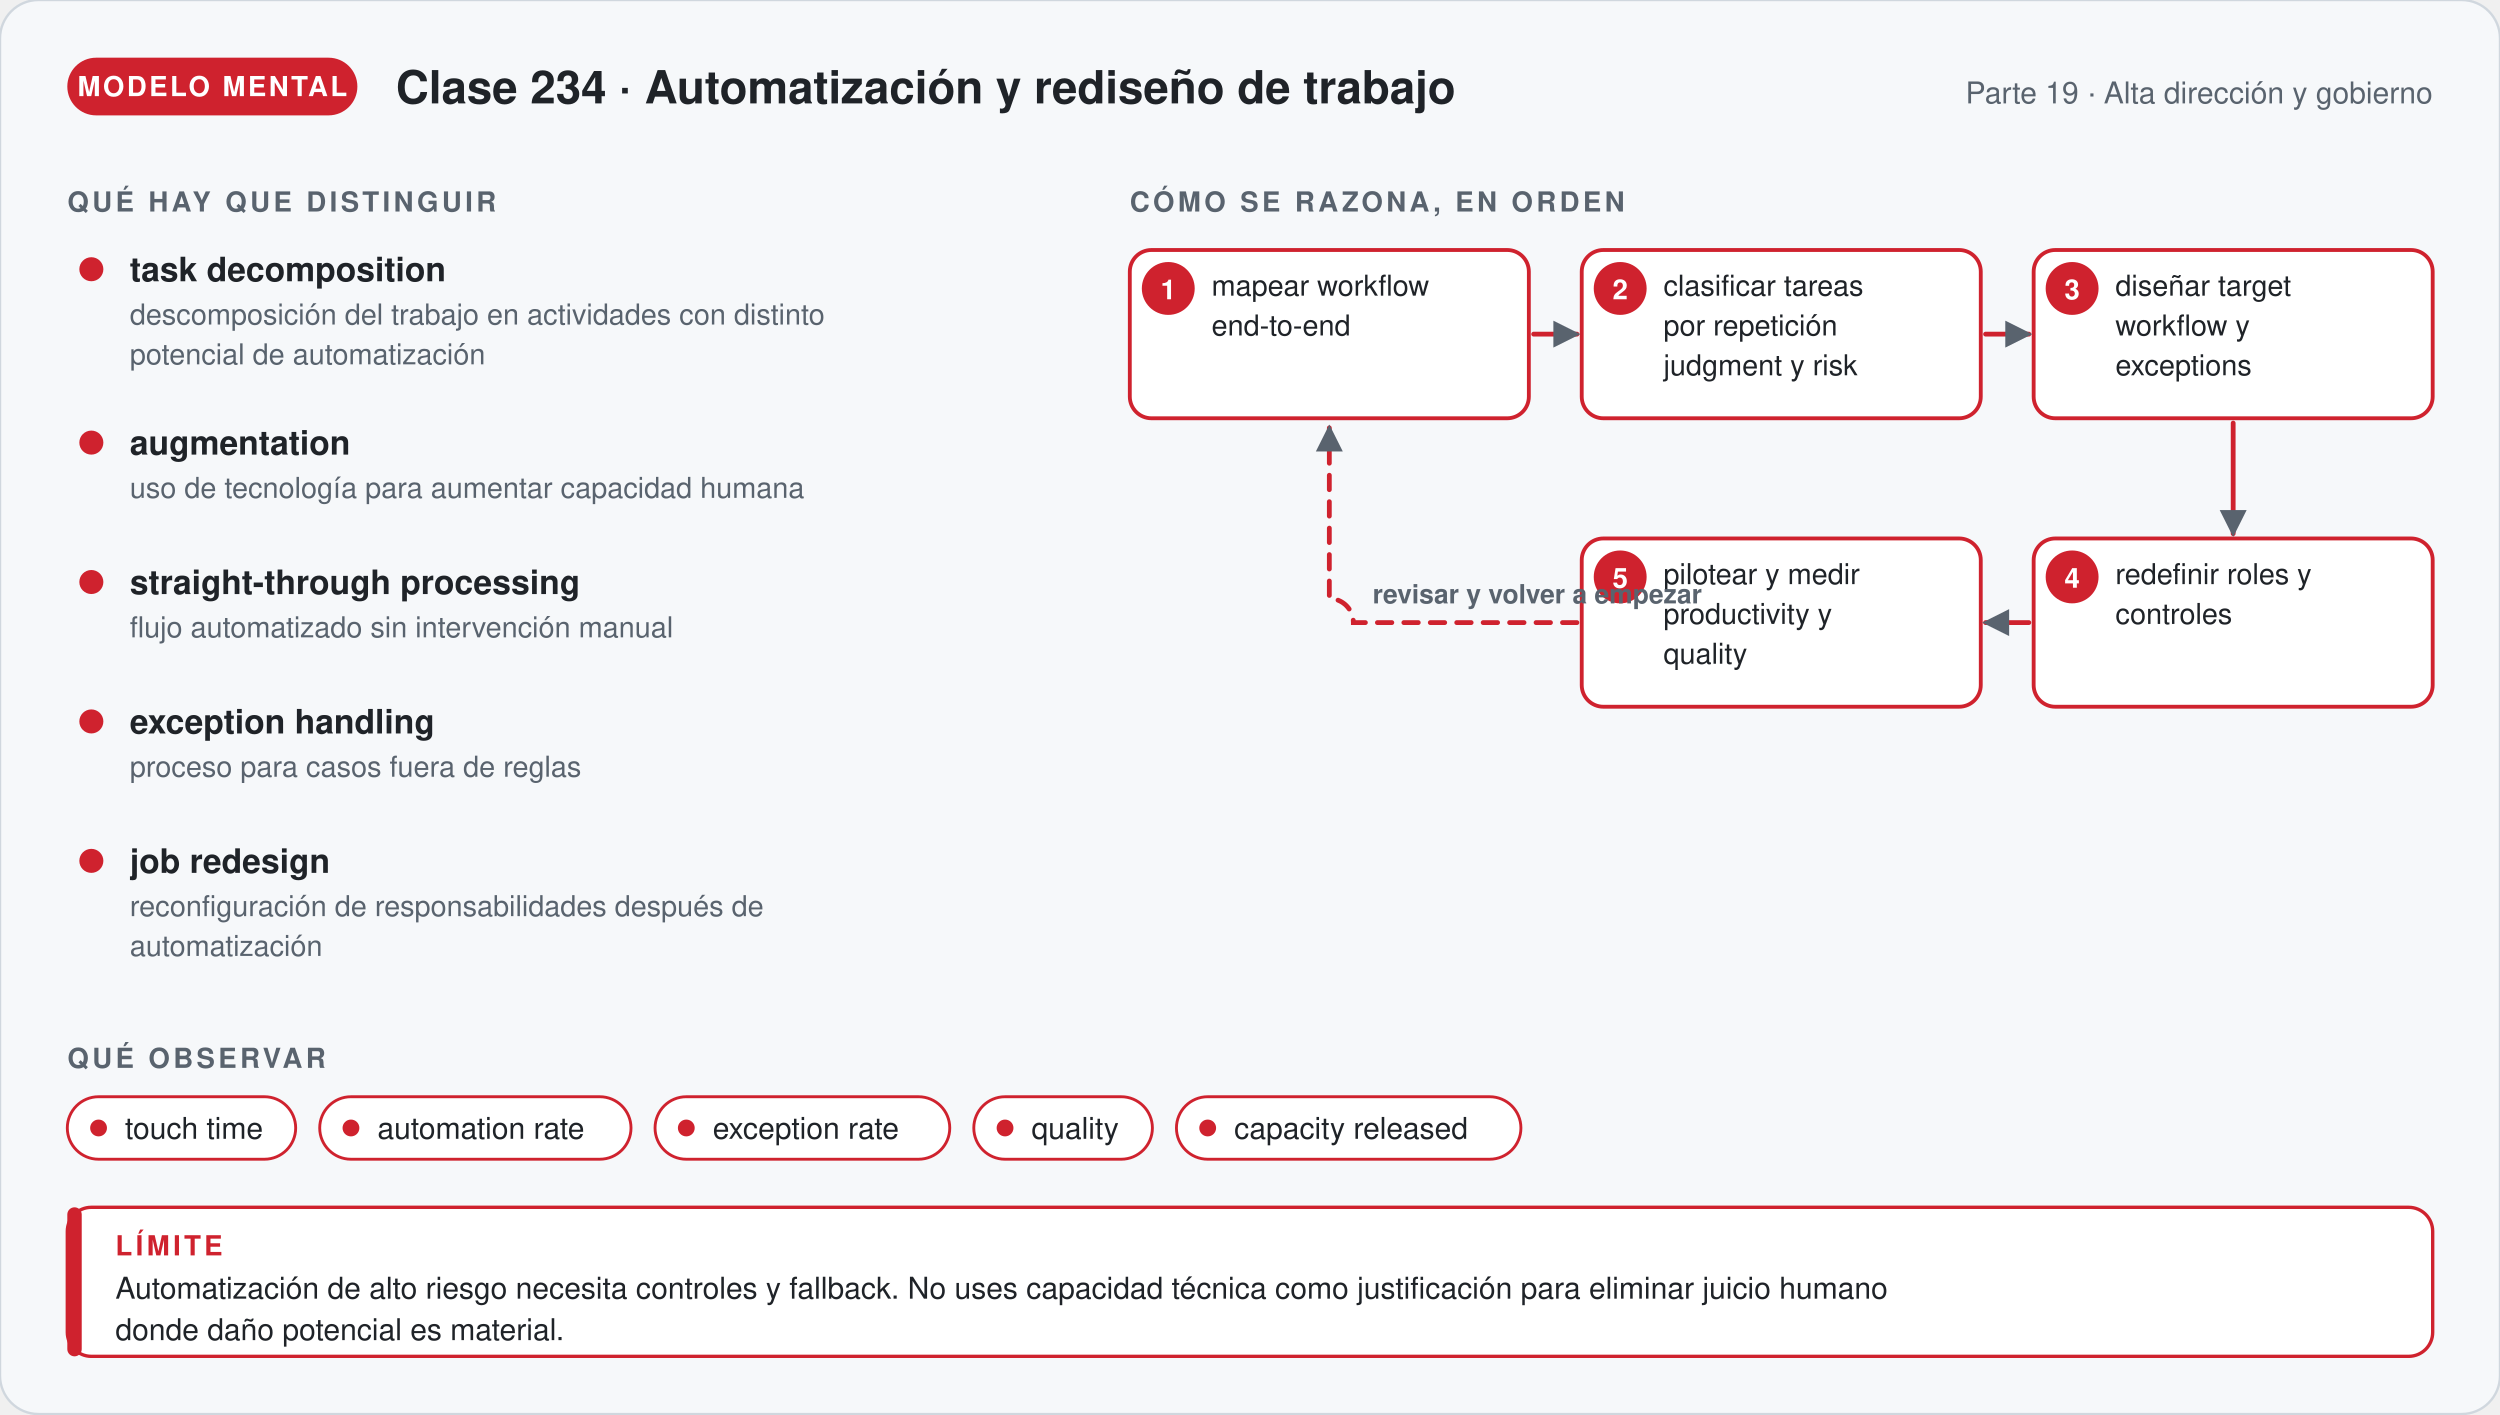
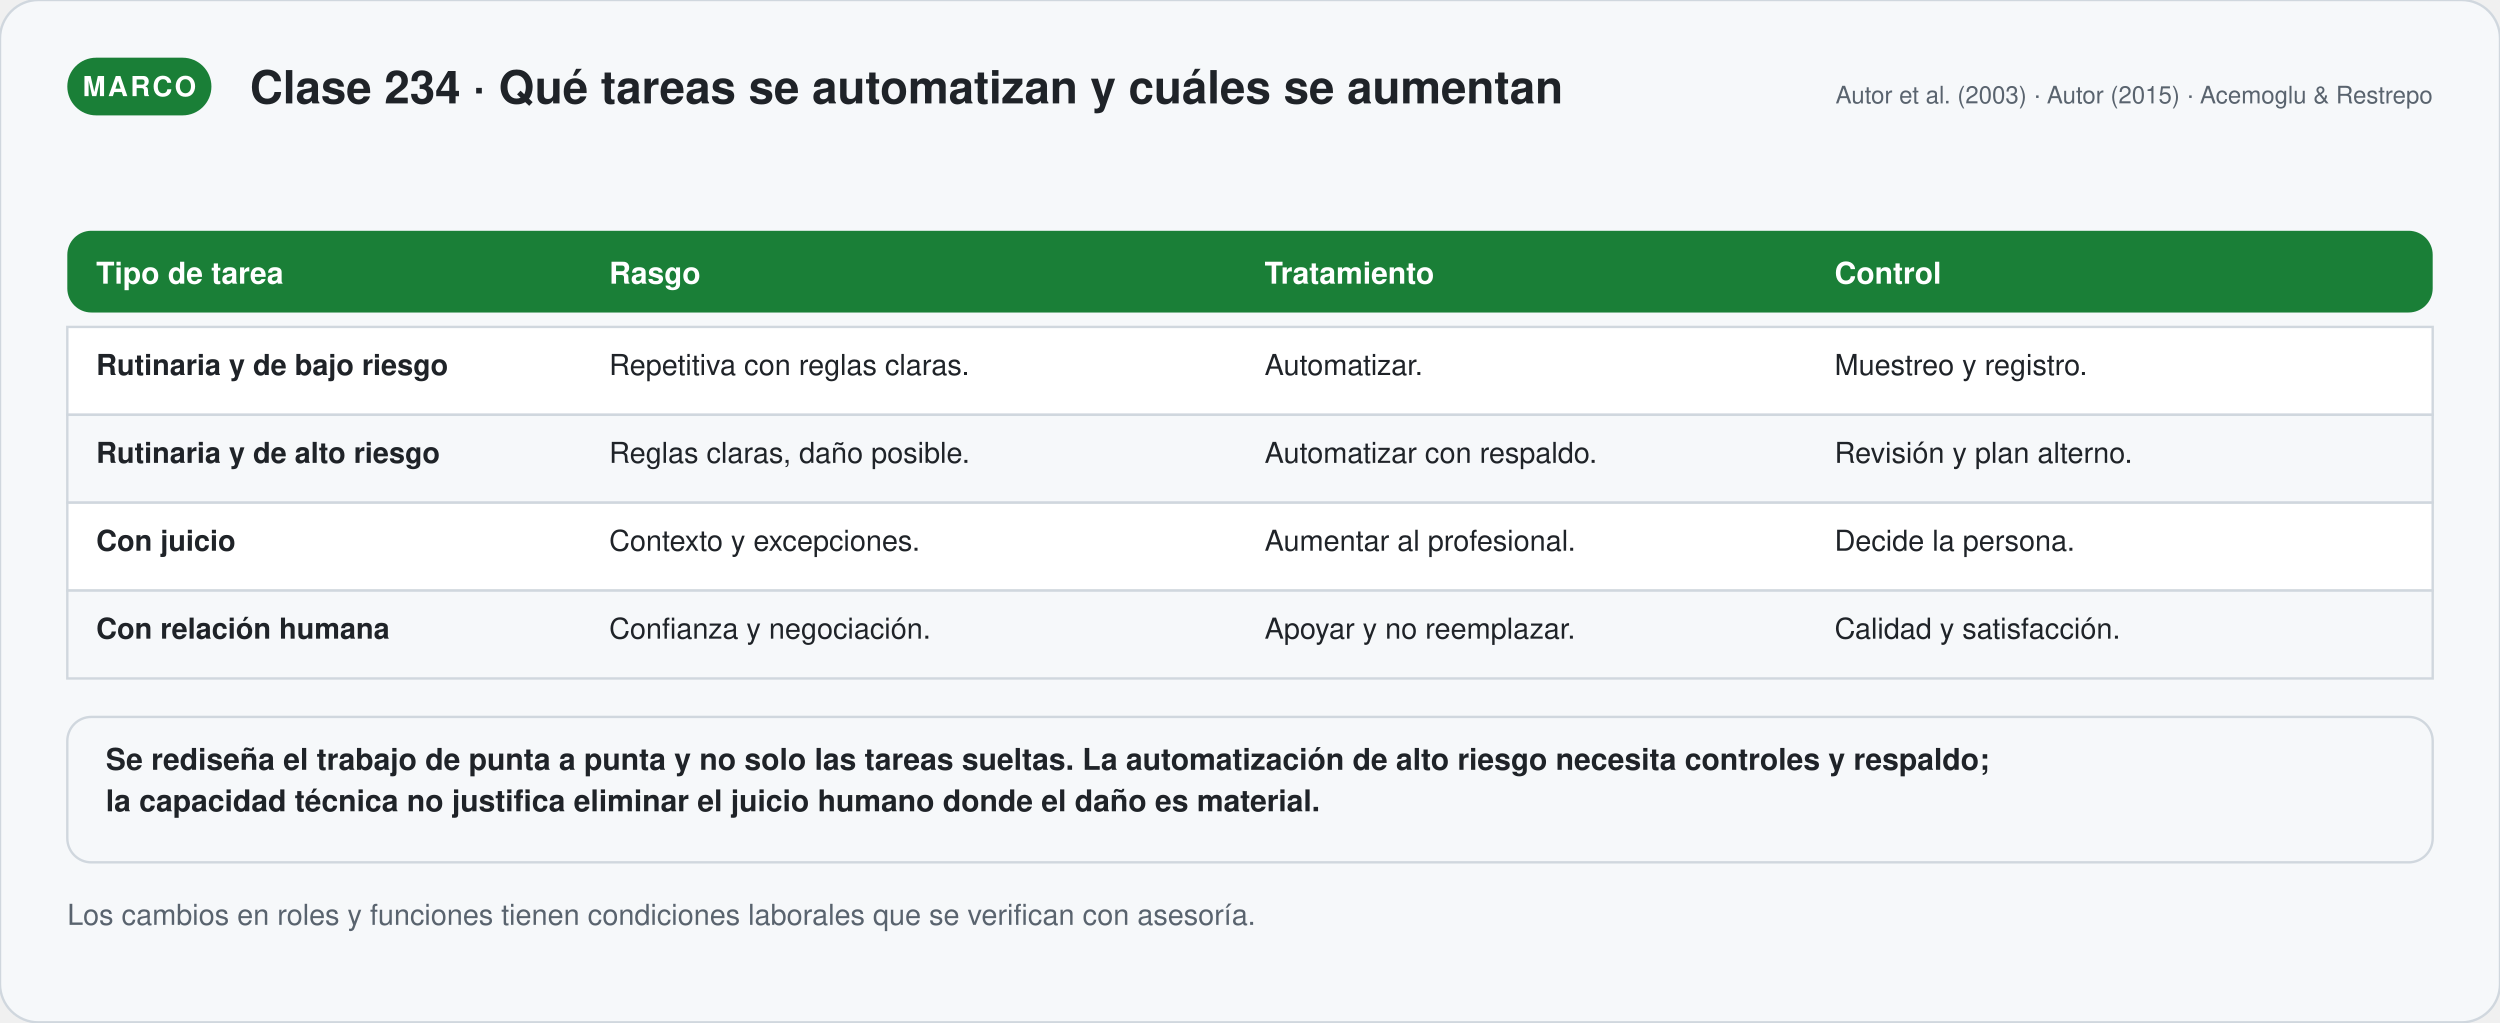
- <svg xmlns="http://www.w3.org/2000/svg" viewBox="0 0 1040 588.24" width="1040" role="img" aria-labelledby="t-g234 d-g234" font-family="'Segoe UI', 'Helvetica Neue', Helvetica, Arial, sans-serif">
+ <svg xmlns="http://www.w3.org/2000/svg" viewBox="0 0 1040 425.3" width="1040" role="img" aria-labelledby="t-s234 d-s234" font-family="'Segoe UI', 'Helvetica Neue', Helvetica, Arial, sans-serif">
  <defs>
-     <marker id="p-g234" viewBox="0 0 10 10" refX="8" refY="5" markerWidth="7" markerHeight="7" orient="auto">
+     <marker id="p-s234" viewBox="0 0 10 10" refX="8" refY="5" markerWidth="7" markerHeight="7" orient="auto">
      <path d="M1,1 L9,5 L1,9 Z" fill="#59636e" />
    </marker>
  </defs>
-   <rect width="1040" height="588.24" rx="16" fill="#f6f8fa" stroke="#d0d7de" />
-   <rect x="28" y="24" width="120.67" height="24" rx="12" fill="#cf222e" />
-   <text x="88.335" y="40" font-size="11.5" font-weight="700" fill="#ffffff" text-anchor="middle" letter-spacing="1">MODELO MENTAL</text>
-   <text x="164.67" y="43" font-size="19" font-weight="700" fill="#1f2328" text-anchor="start">Clase 234 · Automatización y rediseño de trabajo</text>
-   <text x="1012" y="43" font-size="12.5" font-weight="400" fill="#59636e" text-anchor="end">Parte 19 · Alta dirección y gobierno</text>
-   <text x="28" y="88" font-size="11.5" font-weight="700" fill="#59636e" text-anchor="start" letter-spacing="1.4">QUÉ HAY QUE DISTINGUIR</text>
-   <circle cx="38" cy="112" r="5" fill="#cf222e" />
-   <text x="54" y="117" font-size="14" font-weight="700" fill="#1f2328" text-anchor="start">task decomposition</text>
-   <text x="54" y="135" font-size="12" font-weight="400" fill="#59636e" text-anchor="start">descomposición del trabajo en actividades con distinto</text>
-   <text x="54" y="151.56" font-size="12" font-weight="400" fill="#59636e" text-anchor="start">potencial de automatización</text>
-   <circle cx="38" cy="184.12" r="5" fill="#cf222e" />
-   <text x="54" y="189.12" font-size="14" font-weight="700" fill="#1f2328" text-anchor="start">augmentation</text>
-   <text x="54" y="207.12" font-size="12" font-weight="400" fill="#59636e" text-anchor="start">uso de tecnología para aumentar capacidad humana</text>
-   <circle cx="38" cy="242.12" r="5" fill="#cf222e" />
-   <text x="54" y="247.12" font-size="14" font-weight="700" fill="#1f2328" text-anchor="start">straight-through processing</text>
-   <text x="54" y="265.12" font-size="12" font-weight="400" fill="#59636e" text-anchor="start">flujo automatizado sin intervención manual</text>
-   <circle cx="38" cy="300.12" r="5" fill="#cf222e" />
-   <text x="54" y="305.12" font-size="14" font-weight="700" fill="#1f2328" text-anchor="start">exception handling</text>
-   <text x="54" y="323.12" font-size="12" font-weight="400" fill="#59636e" text-anchor="start">proceso para casos fuera de reglas</text>
-   <circle cx="38" cy="358.12" r="5" fill="#cf222e" />
-   <text x="54" y="363.12" font-size="14" font-weight="700" fill="#1f2328" text-anchor="start">job redesign</text>
-   <text x="54" y="381.12" font-size="12" font-weight="400" fill="#59636e" text-anchor="start">reconfiguración de responsabilidades después de</text>
-   <text x="54" y="397.68" font-size="12" font-weight="400" fill="#59636e" text-anchor="start">automatización</text>
-   <text x="470" y="88" font-size="11.5" font-weight="700" fill="#59636e" text-anchor="start" letter-spacing="1.4">CÓMO SE RAZONA, EN ORDEN</text>
-   <rect x="470" y="104" width="166" height="70" rx="9" fill="#ffffff" stroke="#cf222e" stroke-width="1.6" />
-   <circle cx="486.0" cy="120" r="11" fill="#cf222e" />
-   <text x="486" y="124.5" font-size="11.5" font-weight="700" fill="#ffffff" text-anchor="middle">1</text>
-   <text x="504" y="123" font-size="12" font-weight="400" fill="#1f2328" text-anchor="start">mapear workflow</text>
-   <text x="504" y="139.56" font-size="12" font-weight="400" fill="#1f2328" text-anchor="start">end-to-end</text>
-   <rect x="658" y="104" width="166" height="70" rx="9" fill="#ffffff" stroke="#cf222e" stroke-width="1.6" />
-   <circle cx="674.0" cy="120" r="11" fill="#cf222e" />
-   <text x="674" y="124.5" font-size="11.5" font-weight="700" fill="#ffffff" text-anchor="middle">2</text>
-   <text x="692" y="123" font-size="12" font-weight="400" fill="#1f2328" text-anchor="start">clasificar tareas</text>
-   <text x="692" y="139.56" font-size="12" font-weight="400" fill="#1f2328" text-anchor="start">por repetición</text>
-   <text x="692" y="156.12" font-size="12" font-weight="400" fill="#1f2328" text-anchor="start">judgment y risk</text>
-   <rect x="846" y="104" width="166" height="70" rx="9" fill="#ffffff" stroke="#cf222e" stroke-width="1.6" />
-   <circle cx="862.0" cy="120" r="11" fill="#cf222e" />
-   <text x="862" y="124.5" font-size="11.5" font-weight="700" fill="#ffffff" text-anchor="middle">3</text>
-   <text x="880" y="123" font-size="12" font-weight="400" fill="#1f2328" text-anchor="start">diseñar target</text>
-   <text x="880" y="139.56" font-size="12" font-weight="400" fill="#1f2328" text-anchor="start">workflow y</text>
-   <text x="880" y="156.12" font-size="12" font-weight="400" fill="#1f2328" text-anchor="start">exceptions</text>
-   <rect x="846" y="224" width="166" height="70" rx="9" fill="#ffffff" stroke="#cf222e" stroke-width="1.6" />
-   <circle cx="862.0" cy="240" r="11" fill="#cf222e" />
-   <text x="862" y="244.5" font-size="11.5" font-weight="700" fill="#ffffff" text-anchor="middle">4</text>
-   <text x="880" y="243" font-size="12" font-weight="400" fill="#1f2328" text-anchor="start">redefinir roles y</text>
-   <text x="880" y="259.56" font-size="12" font-weight="400" fill="#1f2328" text-anchor="start">controles</text>
-   <rect x="658" y="224" width="166" height="70" rx="9" fill="#ffffff" stroke="#cf222e" stroke-width="1.6" />
-   <circle cx="674.0" cy="240" r="11" fill="#cf222e" />
-   <text x="674" y="244.5" font-size="11.5" font-weight="700" fill="#ffffff" text-anchor="middle">5</text>
-   <text x="692" y="243" font-size="12" font-weight="400" fill="#1f2328" text-anchor="start">pilotear y medir</text>
-   <text x="692" y="259.56" font-size="12" font-weight="400" fill="#1f2328" text-anchor="start">productivity y</text>
-   <text x="692" y="276.12" font-size="12" font-weight="400" fill="#1f2328" text-anchor="start">quality</text>
-   <path d="M638,139 L656,139" stroke="#cf222e" stroke-width="2" fill="none" stroke-linecap="round" marker-end="url(#p-g234)" />
-   <path d="M826,139 L844,139" stroke="#cf222e" stroke-width="2" fill="none" stroke-linecap="round" marker-end="url(#p-g234)" />
-   <path d="M929,176 L929,222" stroke="#cf222e" stroke-width="2" fill="none" stroke-linecap="round" marker-end="url(#p-g234)" />
-   <path d="M844,259 L826,259" stroke="#cf222e" stroke-width="2" fill="none" stroke-linecap="round" marker-end="url(#p-g234)" />
-   <path d="M656.0,259.0 H563.0 a10,10 0 0 0 -10,-10 V178" stroke="#cf222e" stroke-width="2" fill="none" stroke-dasharray="6 5" stroke-linecap="round" marker-end="url(#p-g234)" />
-   <text x="571" y="251" font-size="11" font-weight="600" fill="#59636e" text-anchor="start">revisar y volver a empezar</text>
-   <text x="28" y="444.24" font-size="11.5" font-weight="700" fill="#59636e" text-anchor="start" letter-spacing="1.4">QUÉ OBSERVAR</text>
-   <rect x="28" y="456.24" width="95" height="26" rx="13" fill="#ffffff" stroke="#cf222e" stroke-width="1.2" />
-   <circle cx="41" cy="469.24" r="3.5" fill="#cf222e" />
-   <text x="52" y="473.74" font-size="12.5" font-weight="400" fill="#1f2328" text-anchor="start">touch time</text>
-   <rect x="133" y="456.24" width="129.5" height="26" rx="13" fill="#ffffff" stroke="#cf222e" stroke-width="1.2" />
-   <circle cx="146" cy="469.24" r="3.5" fill="#cf222e" />
-   <text x="157" y="473.74" font-size="12.5" font-weight="400" fill="#1f2328" text-anchor="start">automation rate</text>
-   <rect x="272.5" y="456.24" width="122.6" height="26" rx="13" fill="#ffffff" stroke="#cf222e" stroke-width="1.2" />
-   <circle cx="285.5" cy="469.24" r="3.5" fill="#cf222e" />
-   <text x="296.5" y="473.74" font-size="12.5" font-weight="400" fill="#1f2328" text-anchor="start">exception rate</text>
-   <rect x="405.1" y="456.24" width="74.3" height="26" rx="13" fill="#ffffff" stroke="#cf222e" stroke-width="1.2" />
-   <circle cx="418.1" cy="469.24" r="3.5" fill="#cf222e" />
-   <text x="429.1" y="473.74" font-size="12.5" font-weight="400" fill="#1f2328" text-anchor="start">quality</text>
-   <rect x="489.4" y="456.24" width="143.3" height="26" rx="13" fill="#ffffff" stroke="#cf222e" stroke-width="1.2" />
-   <circle cx="502.4" cy="469.24" r="3.5" fill="#cf222e" />
-   <text x="513.4" y="473.74" font-size="12.5" font-weight="400" fill="#1f2328" text-anchor="start">capacity released</text>
-   <rect x="28" y="502.24" width="984" height="62" rx="10" fill="#ffffff" stroke="#cf222e" stroke-width="1.4" />
-   <rect x="28" y="502.24" width="6" height="62" rx="3" fill="#cf222e" />
-   <text x="48" y="522.24" font-size="11.5" font-weight="700" fill="#cf222e" text-anchor="start" letter-spacing="1.4">LÍMITE</text>
-   <text x="48" y="540.24" font-size="12.5" font-weight="400" fill="#1f2328" text-anchor="start">Automatización de alto riesgo necesita controles y fallback. No uses capacidad técnica como justificación para eliminar juicio humano</text>
-   <text x="48" y="557.49" font-size="12.5" font-weight="400" fill="#1f2328" text-anchor="start">donde daño potencial es material.</text>
+   <rect width="1040" height="425.3" rx="16" fill="#f6f8fa" stroke="#d0d7de" />
+   <rect x="28" y="24" width="59.95" height="24" rx="12" fill="#1a7f37" />
+   <text x="57.975" y="40" font-size="11.5" font-weight="700" fill="#ffffff" text-anchor="middle" letter-spacing="1">MARCO</text>
+   <text x="103.95" y="43" font-size="19" font-weight="700" fill="#1f2328" text-anchor="start">Clase 234 · Qué tareas se automatizan y cuáles se aumentan</text>
+   <text x="1012" y="43" font-size="10" font-weight="400" fill="#59636e" text-anchor="end">Autor et al. (2003) · Autor (2015) · Acemoglu &amp; Restrepo</text>
+   <rect x="28" y="96" width="984" height="34" rx="10" fill="#1a7f37" />
+   <text x="40" y="118" font-size="12.5" font-weight="700" fill="#ffffff" text-anchor="start">Tipo de tarea</text>
+   <text x="253.398" y="118" font-size="12.5" font-weight="700" fill="#ffffff" text-anchor="start">Rasgo</text>
+   <text x="526.072" y="118" font-size="12.5" font-weight="700" fill="#ffffff" text-anchor="start">Tratamiento</text>
+   <text x="763.181" y="118" font-size="12.5" font-weight="700" fill="#ffffff" text-anchor="start">Control</text>
+   <rect x="28" y="136" width="984" height="36.56" rx="0" fill="#ffffff" stroke="#d0d7de" stroke-width="1" />
+   <text x="40" y="156" font-size="12" font-weight="700" fill="#1f2328" text-anchor="start">Rutinaria y de bajo riesgo</text>
+   <text x="253.398" y="156" font-size="12" font-weight="400" fill="#1f2328" text-anchor="start">Repetitiva con reglas claras.</text>
+   <text x="526.072" y="156" font-size="12" font-weight="400" fill="#1f2328" text-anchor="start">Automatizar.</text>
+   <text x="763.181" y="156" font-size="12" font-weight="400" fill="#1f2328" text-anchor="start">Muestreo y registro.</text>
+   <rect x="28" y="172.56" width="984" height="36.56" rx="0" fill="#f6f8fa" stroke="#d0d7de" stroke-width="1" />
+   <text x="40" y="192.56" font-size="12" font-weight="700" fill="#1f2328" text-anchor="start">Rutinaria y de alto riesgo</text>
+   <text x="253.398" y="192.56" font-size="12" font-weight="400" fill="#1f2328" text-anchor="start">Reglas claras, daño posible.</text>
+   <text x="526.072" y="192.56" font-size="12" font-weight="400" fill="#1f2328" text-anchor="start">Automatizar con respaldo.</text>
+   <text x="763.181" y="192.56" font-size="12" font-weight="400" fill="#1f2328" text-anchor="start">Revisión y plan alterno.</text>
+   <rect x="28" y="209.12" width="984" height="36.56" rx="0" fill="#ffffff" stroke="#d0d7de" stroke-width="1" />
+   <text x="40" y="229.12" font-size="12" font-weight="700" fill="#1f2328" text-anchor="start">Con juicio</text>
+   <text x="253.398" y="229.12" font-size="12" font-weight="400" fill="#1f2328" text-anchor="start">Contexto y excepciones.</text>
+   <text x="526.072" y="229.12" font-size="12" font-weight="400" fill="#1f2328" text-anchor="start">Aumentar al profesional.</text>
+   <text x="763.181" y="229.12" font-size="12" font-weight="400" fill="#1f2328" text-anchor="start">Decide la persona.</text>
+   <rect x="28" y="245.68" width="984" height="36.56" rx="0" fill="#f6f8fa" stroke="#d0d7de" stroke-width="1" />
+   <text x="40" y="265.68" font-size="12" font-weight="700" fill="#1f2328" text-anchor="start">Con relación humana</text>
+   <text x="253.398" y="265.68" font-size="12" font-weight="400" fill="#1f2328" text-anchor="start">Confianza y negociación.</text>
+   <text x="526.072" y="265.68" font-size="12" font-weight="400" fill="#1f2328" text-anchor="start">Apoyar y no reemplazar.</text>
+   <text x="763.181" y="265.68" font-size="12" font-weight="400" fill="#1f2328" text-anchor="start">Calidad y satisfacción.</text>
+   <rect x="28" y="298.24" width="984" height="60.5" rx="10" fill="#f6f8fa" stroke="#d0d7de" stroke-width="1" />
+   <text x="44" y="320.24" font-size="12.5" font-weight="600" fill="#1f2328" text-anchor="start">Se rediseña el trabajo de punta a punta y no solo las tareas sueltas. La automatización de alto riesgo necesita controles y respaldo;</text>
+   <text x="44" y="337.49" font-size="12.5" font-weight="600" fill="#1f2328" text-anchor="start">la capacidad técnica no justifica eliminar el juicio humano donde el daño es material.</text>
+   <text x="28" y="384.74" font-size="12" font-weight="400" fill="#59636e" text-anchor="start">Los cambios en roles y funciones tienen condiciones laborales que se verifican con asesoría.</text>
</svg>
